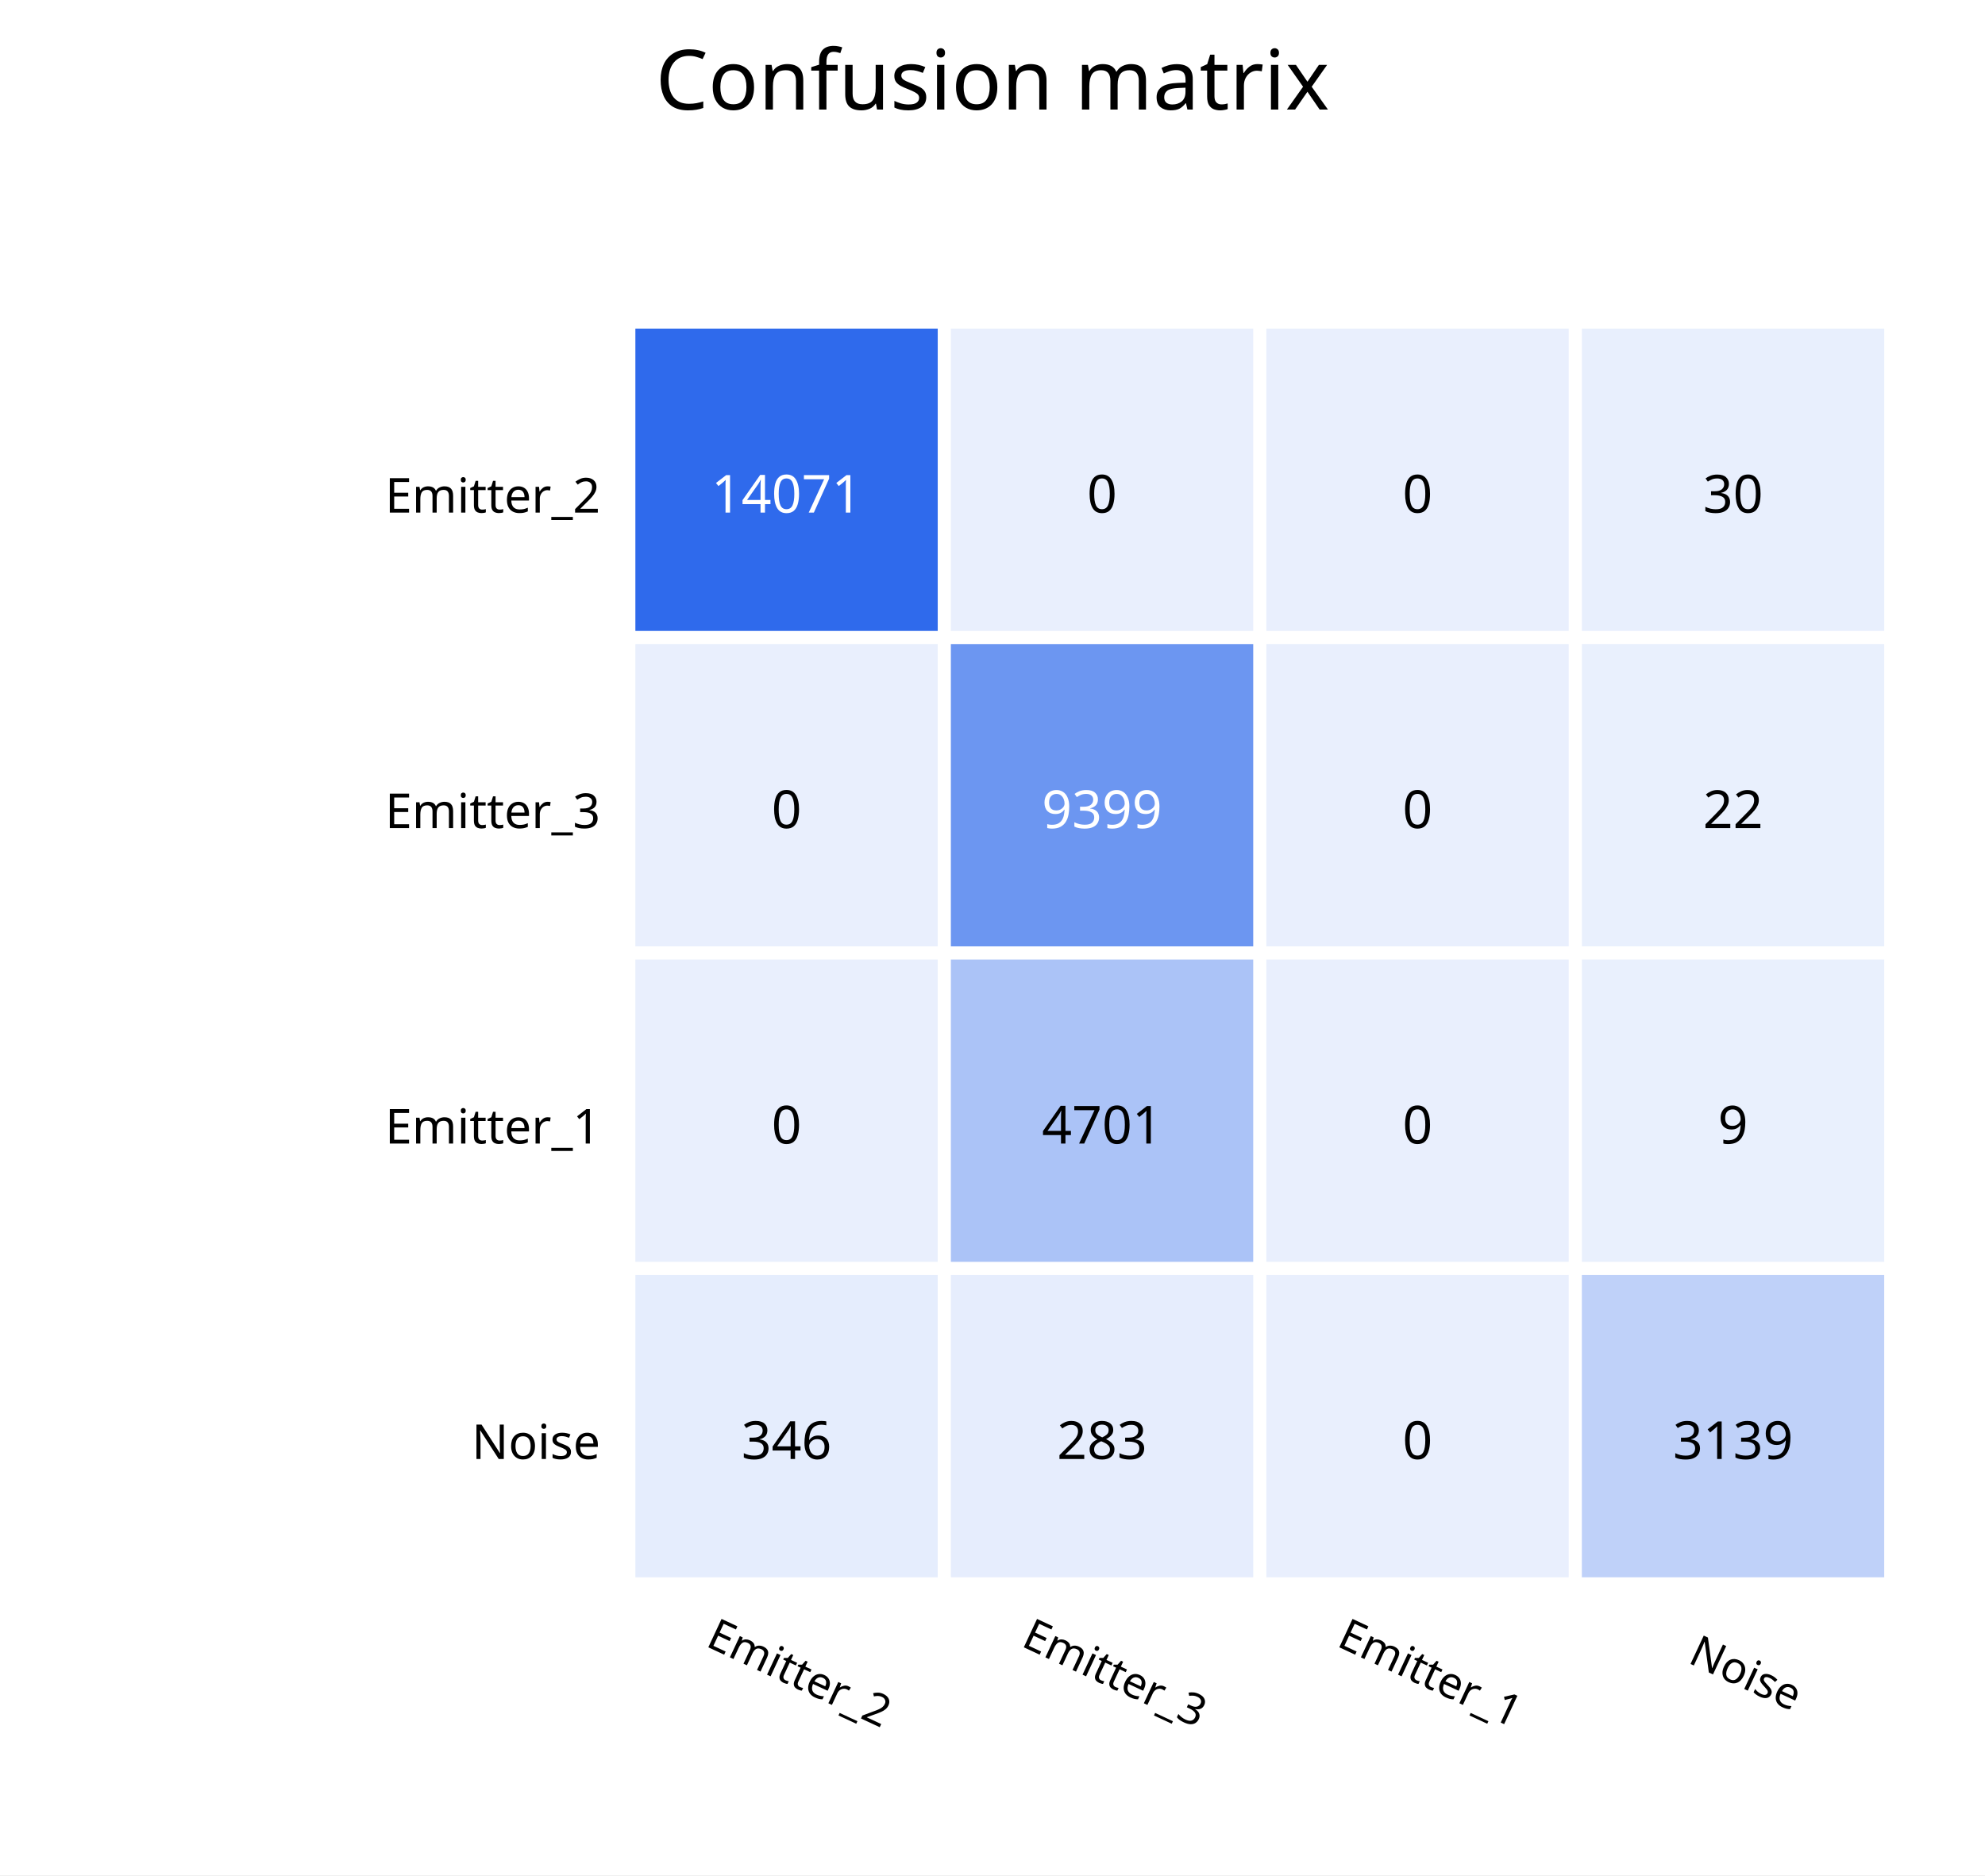
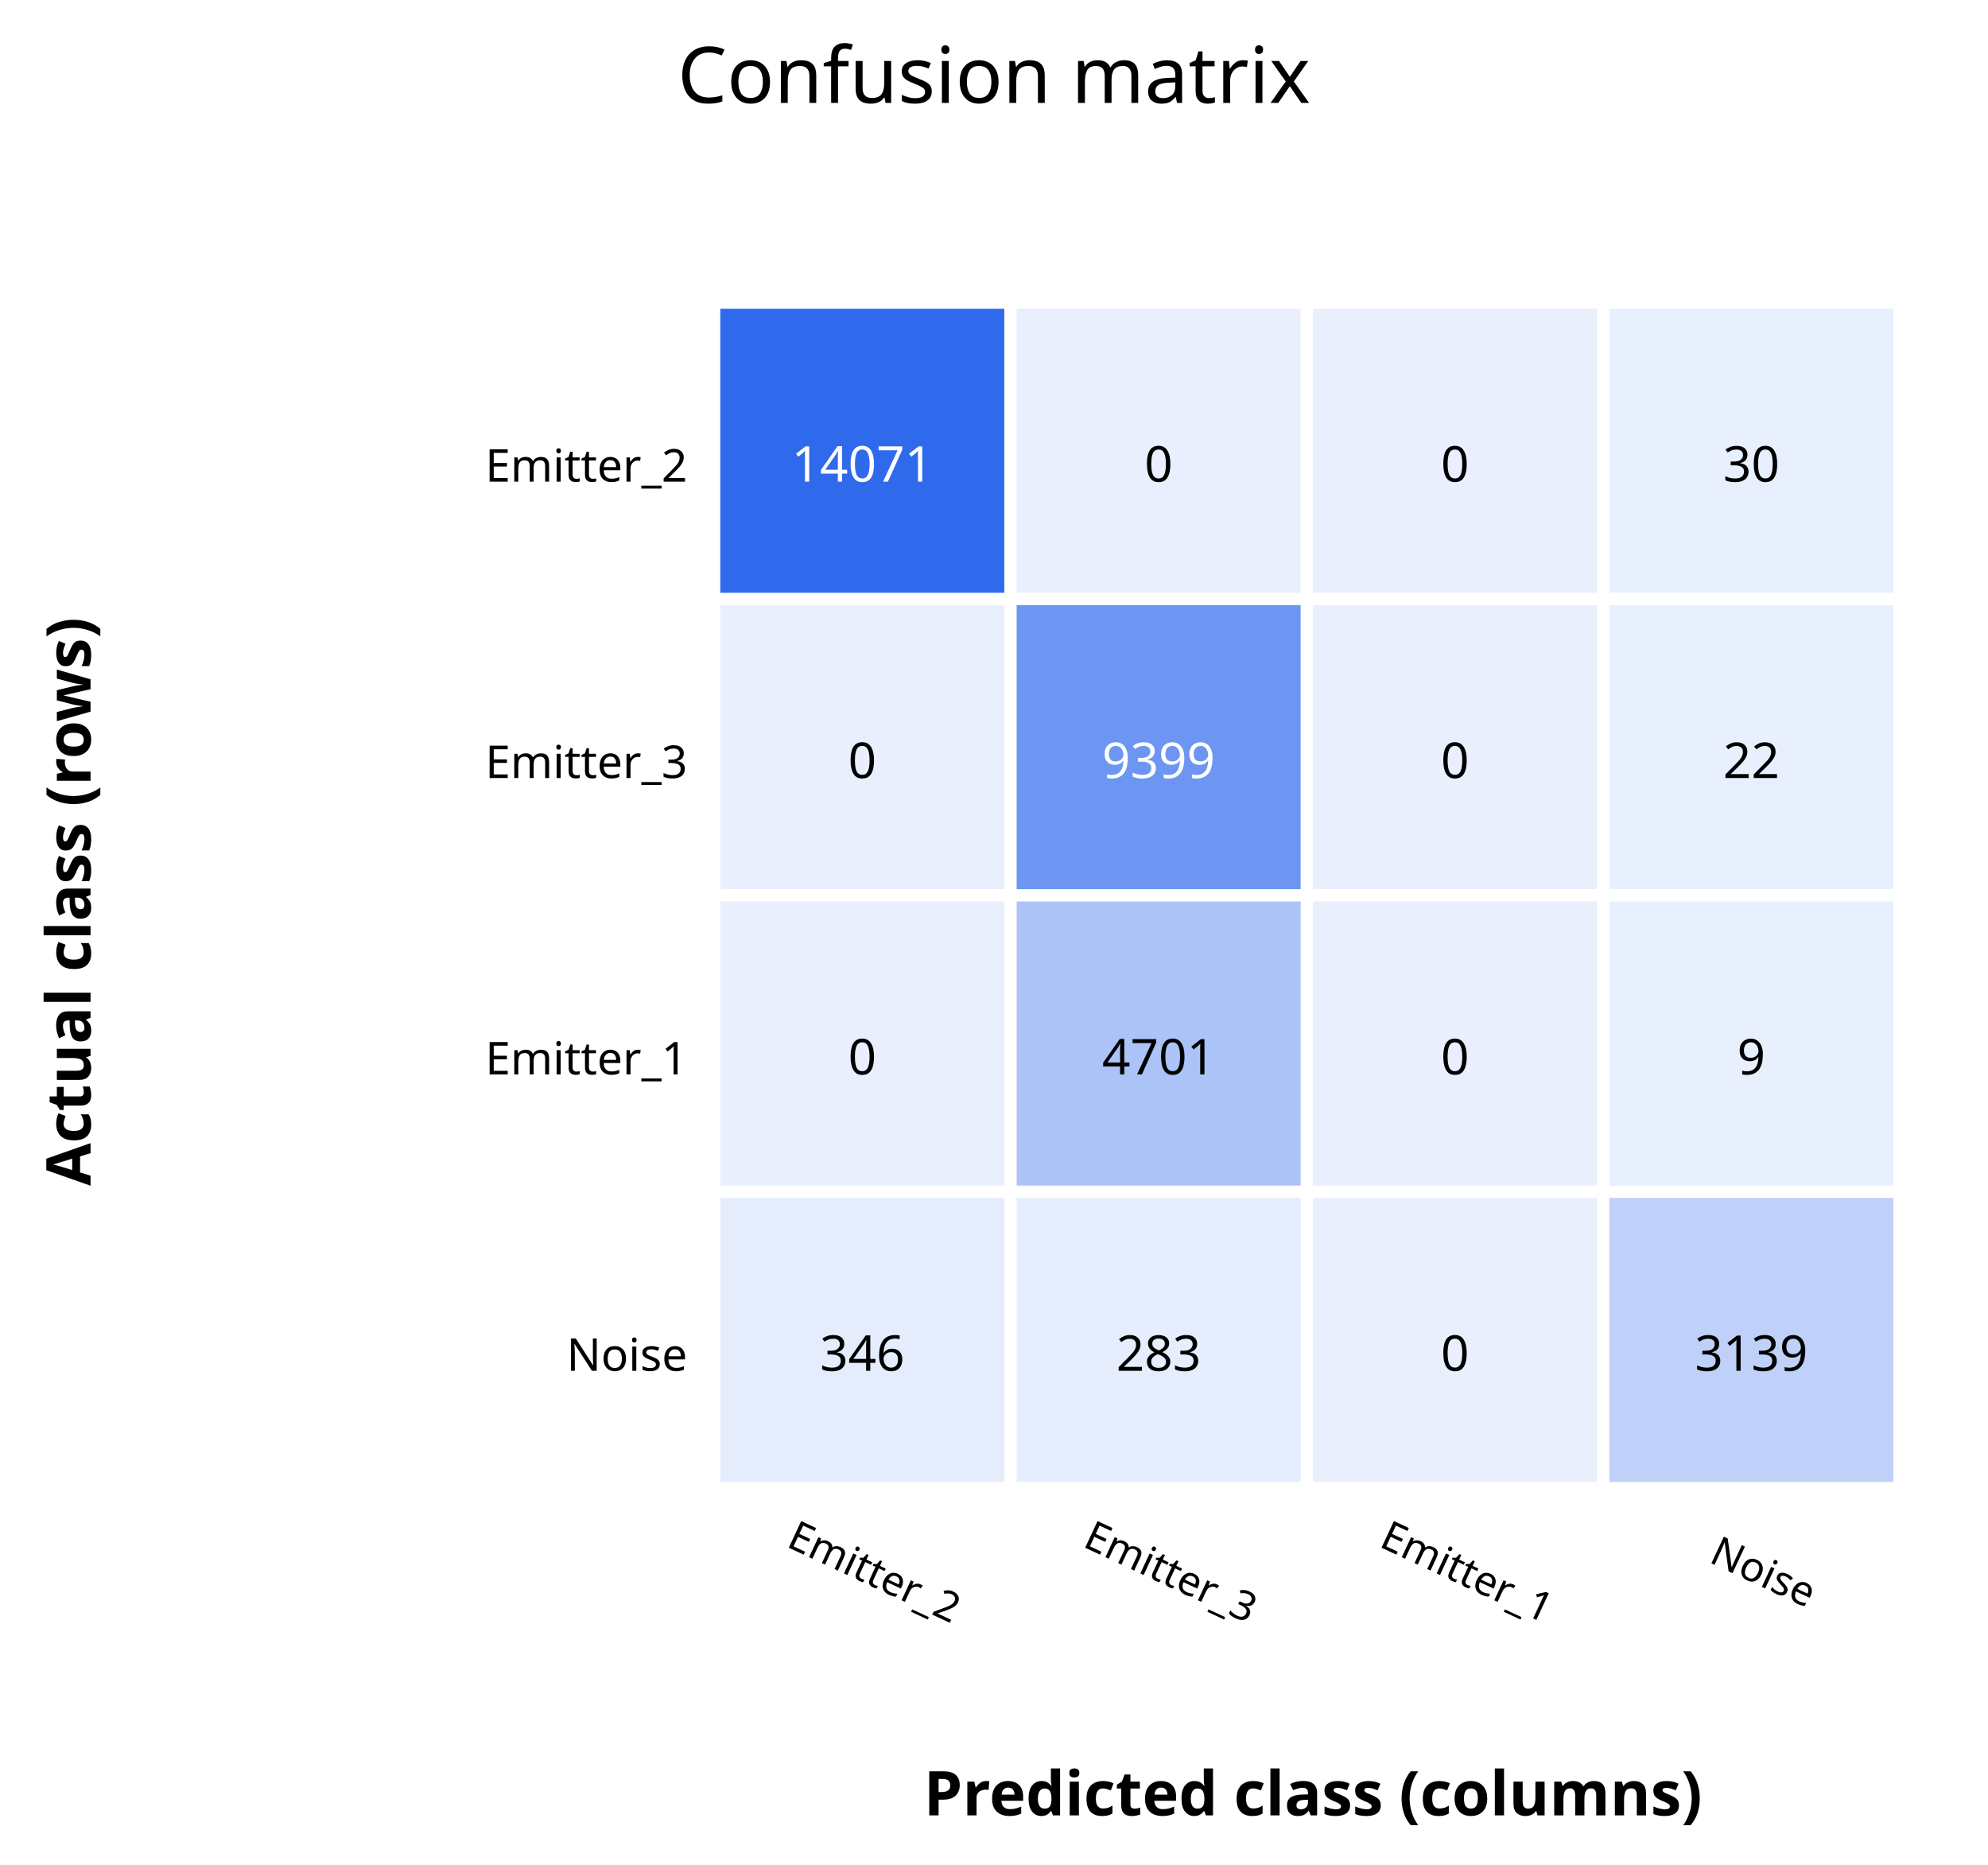
- <svg xmlns="http://www.w3.org/2000/svg" width="453" height="428">
+ <svg xmlns="http://www.w3.org/2000/svg" width="483" height="453">
  <rect width="100%" height="100%" fill="white" />
-   <text x="226.5" y="25" text-anchor="middle" font-family="sans-serif" font-size="19">Confusion matrix</text>
-   <text x="137" y="117" text-anchor="end" font-family="sans-serif" font-size="11">Emitter_2</text>
-   <text x="181.0" y="385" text-anchor="middle" font-family="sans-serif" font-size="10" transform="rotate(25 181.0 385)">Emitter_2</text>
-   <rect x="145" y="75" width="69" height="69" fill="#2563eb" fill-opacity="0.950" />
-   <text x="179.5" y="117" text-anchor="middle" font-family="sans-serif" font-size="12" fill="white">14071</text>
-   <rect x="217" y="75" width="69" height="69" fill="#2563eb" fill-opacity="0.100" />
-   <text x="251.5" y="117" text-anchor="middle" font-family="sans-serif" font-size="12" fill="black">0</text>
-   <rect x="289" y="75" width="69" height="69" fill="#2563eb" fill-opacity="0.100" />
-   <text x="323.5" y="117" text-anchor="middle" font-family="sans-serif" font-size="12" fill="black">0</text>
-   <rect x="361" y="75" width="69" height="69" fill="#2563eb" fill-opacity="0.102" />
-   <text x="395.5" y="117" text-anchor="middle" font-family="sans-serif" font-size="12" fill="black">30</text>
-   <text x="137" y="189" text-anchor="end" font-family="sans-serif" font-size="11">Emitter_3</text>
-   <text x="253.0" y="385" text-anchor="middle" font-family="sans-serif" font-size="10" transform="rotate(25 253.0 385)">Emitter_3</text>
-   <rect x="145" y="147" width="69" height="69" fill="#2563eb" fill-opacity="0.100" />
-   <text x="179.5" y="189" text-anchor="middle" font-family="sans-serif" font-size="12" fill="black">0</text>
-   <rect x="217" y="147" width="69" height="69" fill="#2563eb" fill-opacity="0.668" />
-   <text x="251.5" y="189" text-anchor="middle" font-family="sans-serif" font-size="12" fill="white">9399</text>
-   <rect x="289" y="147" width="69" height="69" fill="#2563eb" fill-opacity="0.100" />
-   <text x="323.5" y="189" text-anchor="middle" font-family="sans-serif" font-size="12" fill="black">0</text>
-   <rect x="361" y="147" width="69" height="69" fill="#2563eb" fill-opacity="0.101" />
-   <text x="395.5" y="189" text-anchor="middle" font-family="sans-serif" font-size="12" fill="black">22</text>
-   <text x="137" y="261" text-anchor="end" font-family="sans-serif" font-size="11">Emitter_1</text>
-   <text x="325.0" y="385" text-anchor="middle" font-family="sans-serif" font-size="10" transform="rotate(25 325.0 385)">Emitter_1</text>
-   <rect x="145" y="219" width="69" height="69" fill="#2563eb" fill-opacity="0.100" />
-   <text x="179.5" y="261" text-anchor="middle" font-family="sans-serif" font-size="12" fill="black">0</text>
-   <rect x="217" y="219" width="69" height="69" fill="#2563eb" fill-opacity="0.384" />
-   <text x="251.5" y="261" text-anchor="middle" font-family="sans-serif" font-size="12" fill="black">4701</text>
-   <rect x="289" y="219" width="69" height="69" fill="#2563eb" fill-opacity="0.100" />
-   <text x="323.5" y="261" text-anchor="middle" font-family="sans-serif" font-size="12" fill="black">0</text>
-   <rect x="361" y="219" width="69" height="69" fill="#2563eb" fill-opacity="0.101" />
-   <text x="395.5" y="261" text-anchor="middle" font-family="sans-serif" font-size="12" fill="black">9</text>
-   <text x="137" y="333" text-anchor="end" font-family="sans-serif" font-size="11">Noise</text>
-   <text x="397.0" y="385" text-anchor="middle" font-family="sans-serif" font-size="10" transform="rotate(25 397.0 385)">Noise</text>
-   <rect x="145" y="291" width="69" height="69" fill="#2563eb" fill-opacity="0.121" />
-   <text x="179.5" y="333" text-anchor="middle" font-family="sans-serif" font-size="12" fill="black">346</text>
-   <rect x="217" y="291" width="69" height="69" fill="#2563eb" fill-opacity="0.117" />
-   <text x="251.5" y="333" text-anchor="middle" font-family="sans-serif" font-size="12" fill="black">283</text>
-   <rect x="289" y="291" width="69" height="69" fill="#2563eb" fill-opacity="0.100" />
-   <text x="323.5" y="333" text-anchor="middle" font-family="sans-serif" font-size="12" fill="black">0</text>
-   <rect x="361" y="291" width="69" height="69" fill="#2563eb" fill-opacity="0.290" />
-   <text x="395.5" y="333" text-anchor="middle" font-family="sans-serif" font-size="12" fill="black">3139</text>
+   <text x="241.5" y="25" text-anchor="middle" font-family="sans-serif" font-size="19">Confusion matrix</text>
+   <text x="319.0" y="441" text-anchor="middle" font-family="sans-serif" font-size="15" font-weight="bold">Predicted class (columns)</text>
+   <text x="22" y="219.0" text-anchor="middle" font-family="sans-serif" font-size="15" font-weight="bold" transform="rotate(-90 22 219.0)">Actual class (rows)</text>
+   <text x="167" y="117" text-anchor="end" font-family="sans-serif" font-size="11">Emitter_2</text>
+   <text x="211.0" y="385" text-anchor="middle" font-family="sans-serif" font-size="10" transform="rotate(25 211.0 385)">Emitter_2</text>
+   <rect x="175" y="75" width="69" height="69" fill="#2563eb" fill-opacity="0.950" />
+   <text x="209.5" y="117" text-anchor="middle" font-family="sans-serif" font-size="12" fill="white">14071</text>
+   <rect x="247" y="75" width="69" height="69" fill="#2563eb" fill-opacity="0.100" />
+   <text x="281.5" y="117" text-anchor="middle" font-family="sans-serif" font-size="12" fill="black">0</text>
+   <rect x="319" y="75" width="69" height="69" fill="#2563eb" fill-opacity="0.100" />
+   <text x="353.5" y="117" text-anchor="middle" font-family="sans-serif" font-size="12" fill="black">0</text>
+   <rect x="391" y="75" width="69" height="69" fill="#2563eb" fill-opacity="0.102" />
+   <text x="425.5" y="117" text-anchor="middle" font-family="sans-serif" font-size="12" fill="black">30</text>
+   <text x="167" y="189" text-anchor="end" font-family="sans-serif" font-size="11">Emitter_3</text>
+   <text x="283.0" y="385" text-anchor="middle" font-family="sans-serif" font-size="10" transform="rotate(25 283.0 385)">Emitter_3</text>
+   <rect x="175" y="147" width="69" height="69" fill="#2563eb" fill-opacity="0.100" />
+   <text x="209.5" y="189" text-anchor="middle" font-family="sans-serif" font-size="12" fill="black">0</text>
+   <rect x="247" y="147" width="69" height="69" fill="#2563eb" fill-opacity="0.668" />
+   <text x="281.5" y="189" text-anchor="middle" font-family="sans-serif" font-size="12" fill="white">9399</text>
+   <rect x="319" y="147" width="69" height="69" fill="#2563eb" fill-opacity="0.100" />
+   <text x="353.5" y="189" text-anchor="middle" font-family="sans-serif" font-size="12" fill="black">0</text>
+   <rect x="391" y="147" width="69" height="69" fill="#2563eb" fill-opacity="0.101" />
+   <text x="425.5" y="189" text-anchor="middle" font-family="sans-serif" font-size="12" fill="black">22</text>
+   <text x="167" y="261" text-anchor="end" font-family="sans-serif" font-size="11">Emitter_1</text>
+   <text x="355.0" y="385" text-anchor="middle" font-family="sans-serif" font-size="10" transform="rotate(25 355.0 385)">Emitter_1</text>
+   <rect x="175" y="219" width="69" height="69" fill="#2563eb" fill-opacity="0.100" />
+   <text x="209.5" y="261" text-anchor="middle" font-family="sans-serif" font-size="12" fill="black">0</text>
+   <rect x="247" y="219" width="69" height="69" fill="#2563eb" fill-opacity="0.384" />
+   <text x="281.5" y="261" text-anchor="middle" font-family="sans-serif" font-size="12" fill="black">4701</text>
+   <rect x="319" y="219" width="69" height="69" fill="#2563eb" fill-opacity="0.100" />
+   <text x="353.5" y="261" text-anchor="middle" font-family="sans-serif" font-size="12" fill="black">0</text>
+   <rect x="391" y="219" width="69" height="69" fill="#2563eb" fill-opacity="0.101" />
+   <text x="425.5" y="261" text-anchor="middle" font-family="sans-serif" font-size="12" fill="black">9</text>
+   <text x="167" y="333" text-anchor="end" font-family="sans-serif" font-size="11">Noise</text>
+   <text x="427.0" y="385" text-anchor="middle" font-family="sans-serif" font-size="10" transform="rotate(25 427.0 385)">Noise</text>
+   <rect x="175" y="291" width="69" height="69" fill="#2563eb" fill-opacity="0.121" />
+   <text x="209.5" y="333" text-anchor="middle" font-family="sans-serif" font-size="12" fill="black">346</text>
+   <rect x="247" y="291" width="69" height="69" fill="#2563eb" fill-opacity="0.117" />
+   <text x="281.5" y="333" text-anchor="middle" font-family="sans-serif" font-size="12" fill="black">283</text>
+   <rect x="319" y="291" width="69" height="69" fill="#2563eb" fill-opacity="0.100" />
+   <text x="353.5" y="333" text-anchor="middle" font-family="sans-serif" font-size="12" fill="black">0</text>
+   <rect x="391" y="291" width="69" height="69" fill="#2563eb" fill-opacity="0.290" />
+   <text x="425.5" y="333" text-anchor="middle" font-family="sans-serif" font-size="12" fill="black">3139</text>
</svg>
